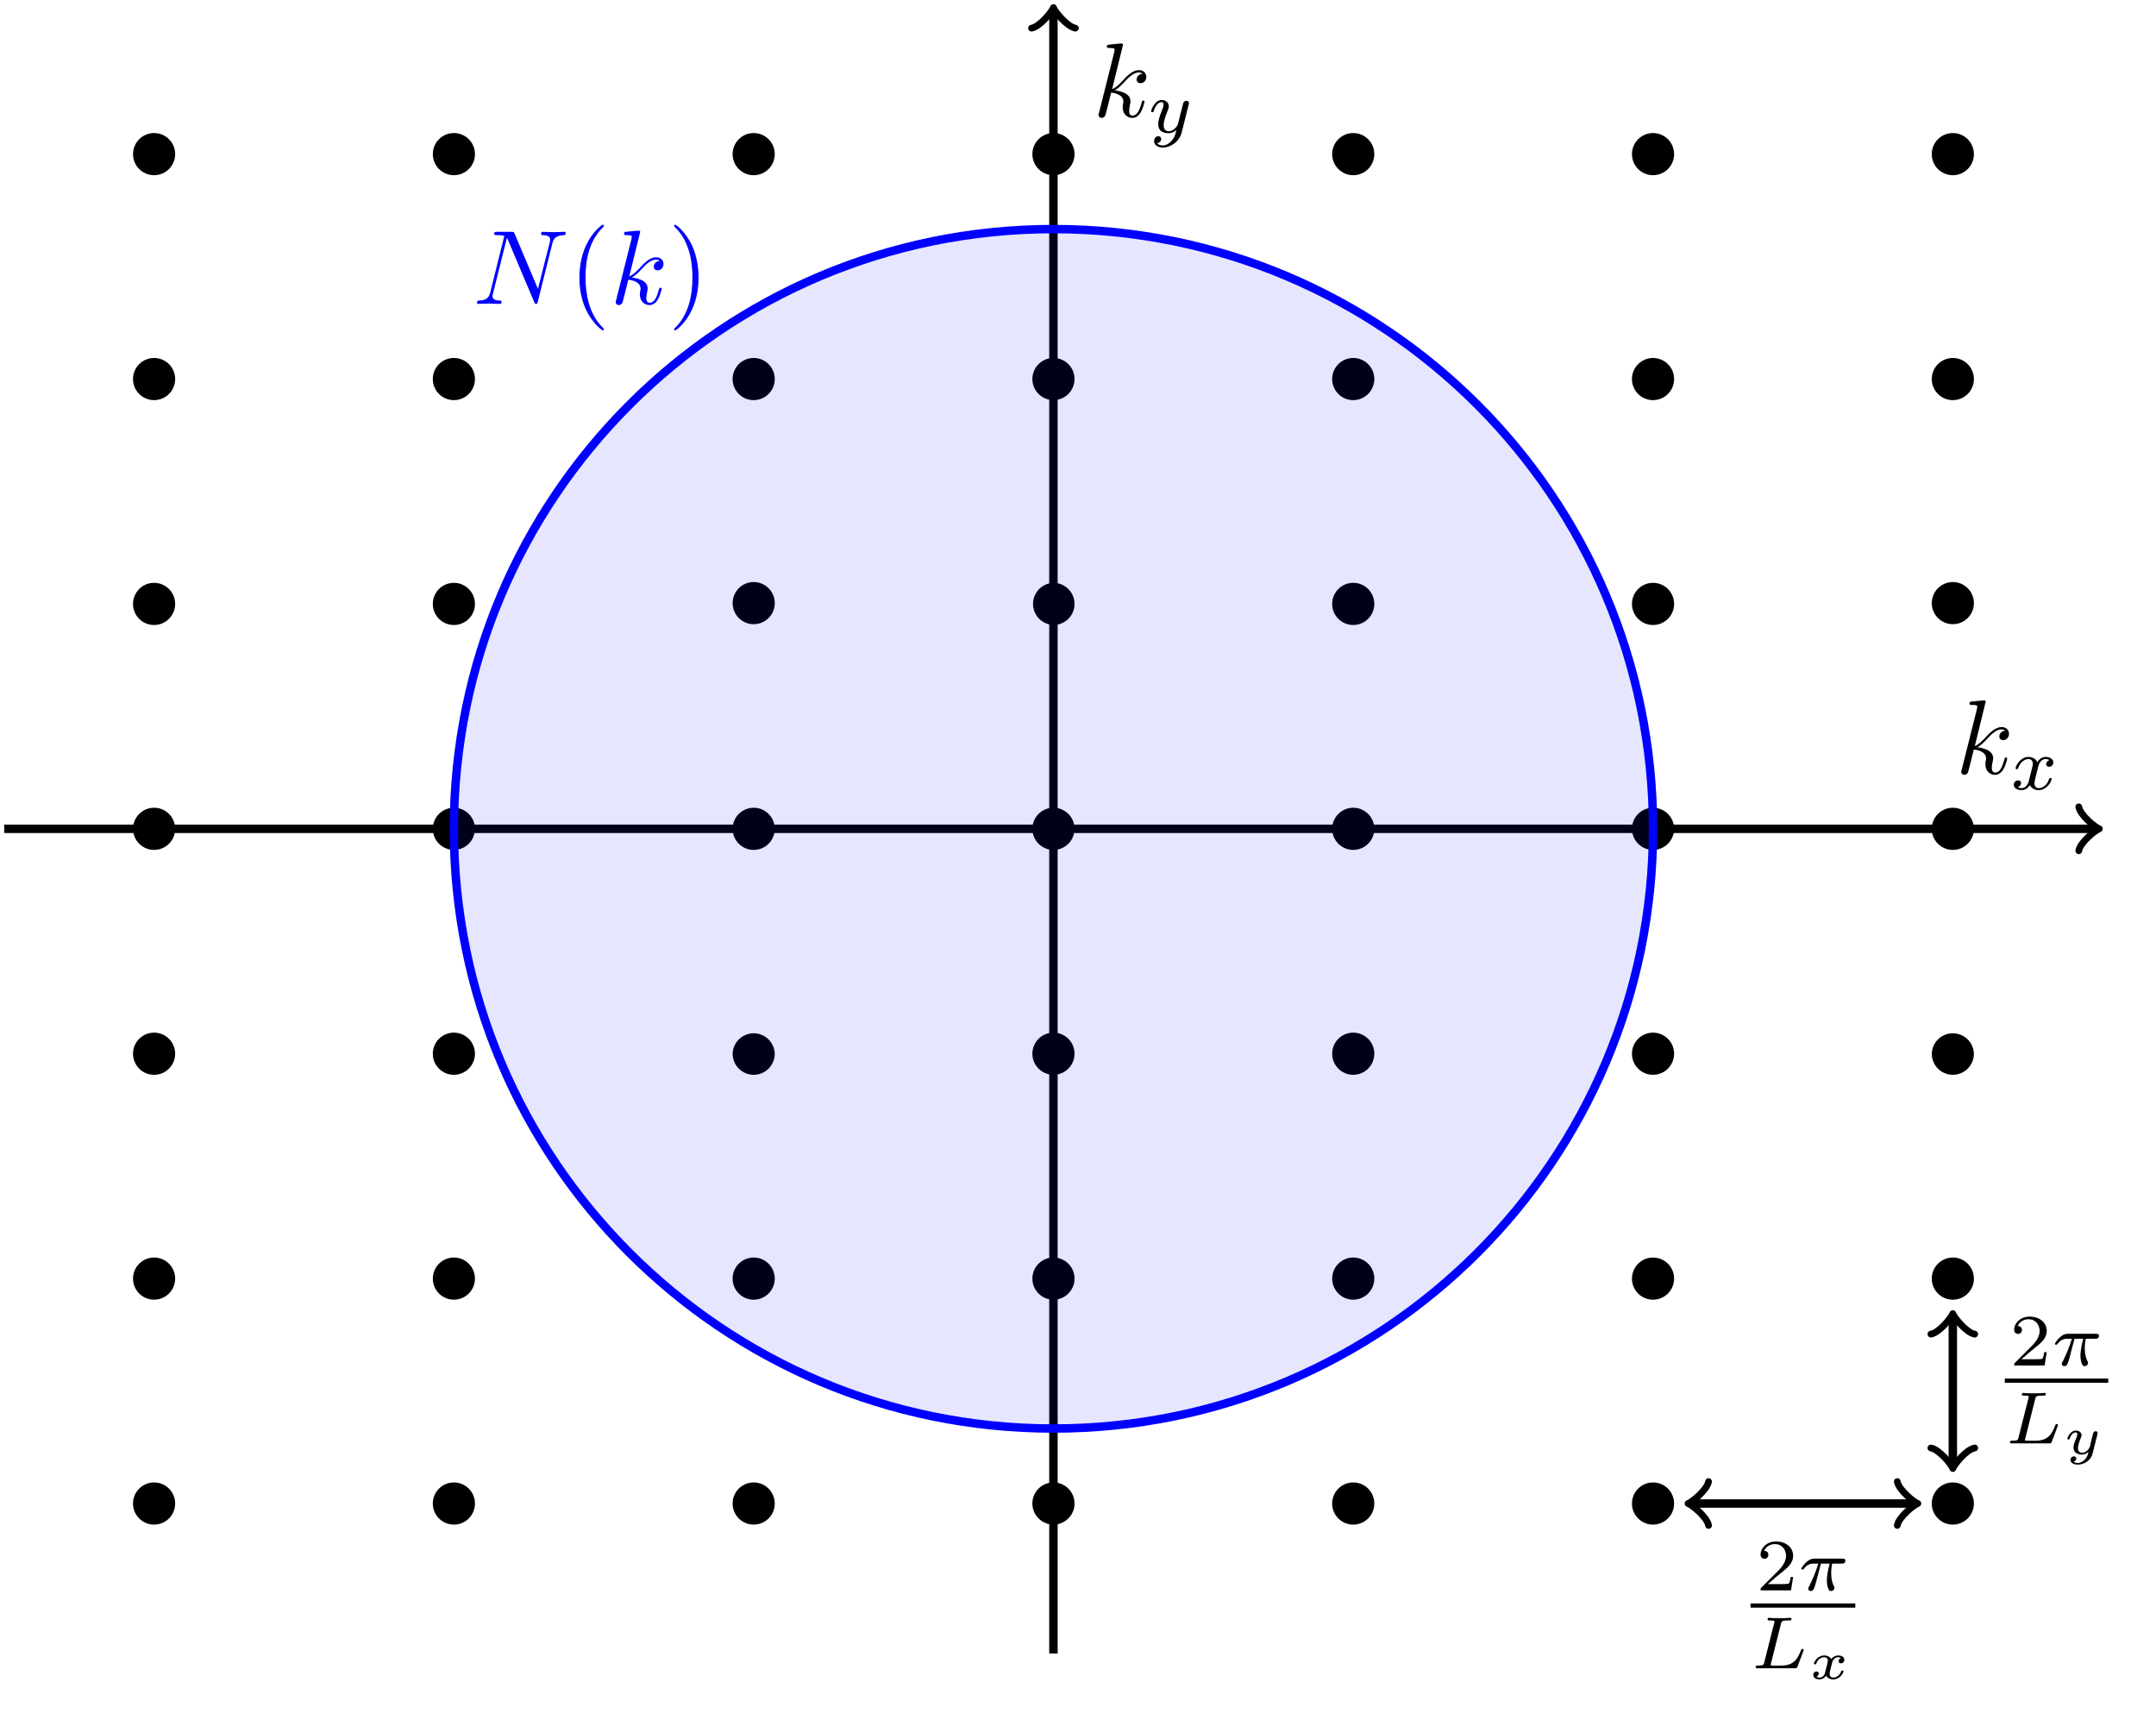
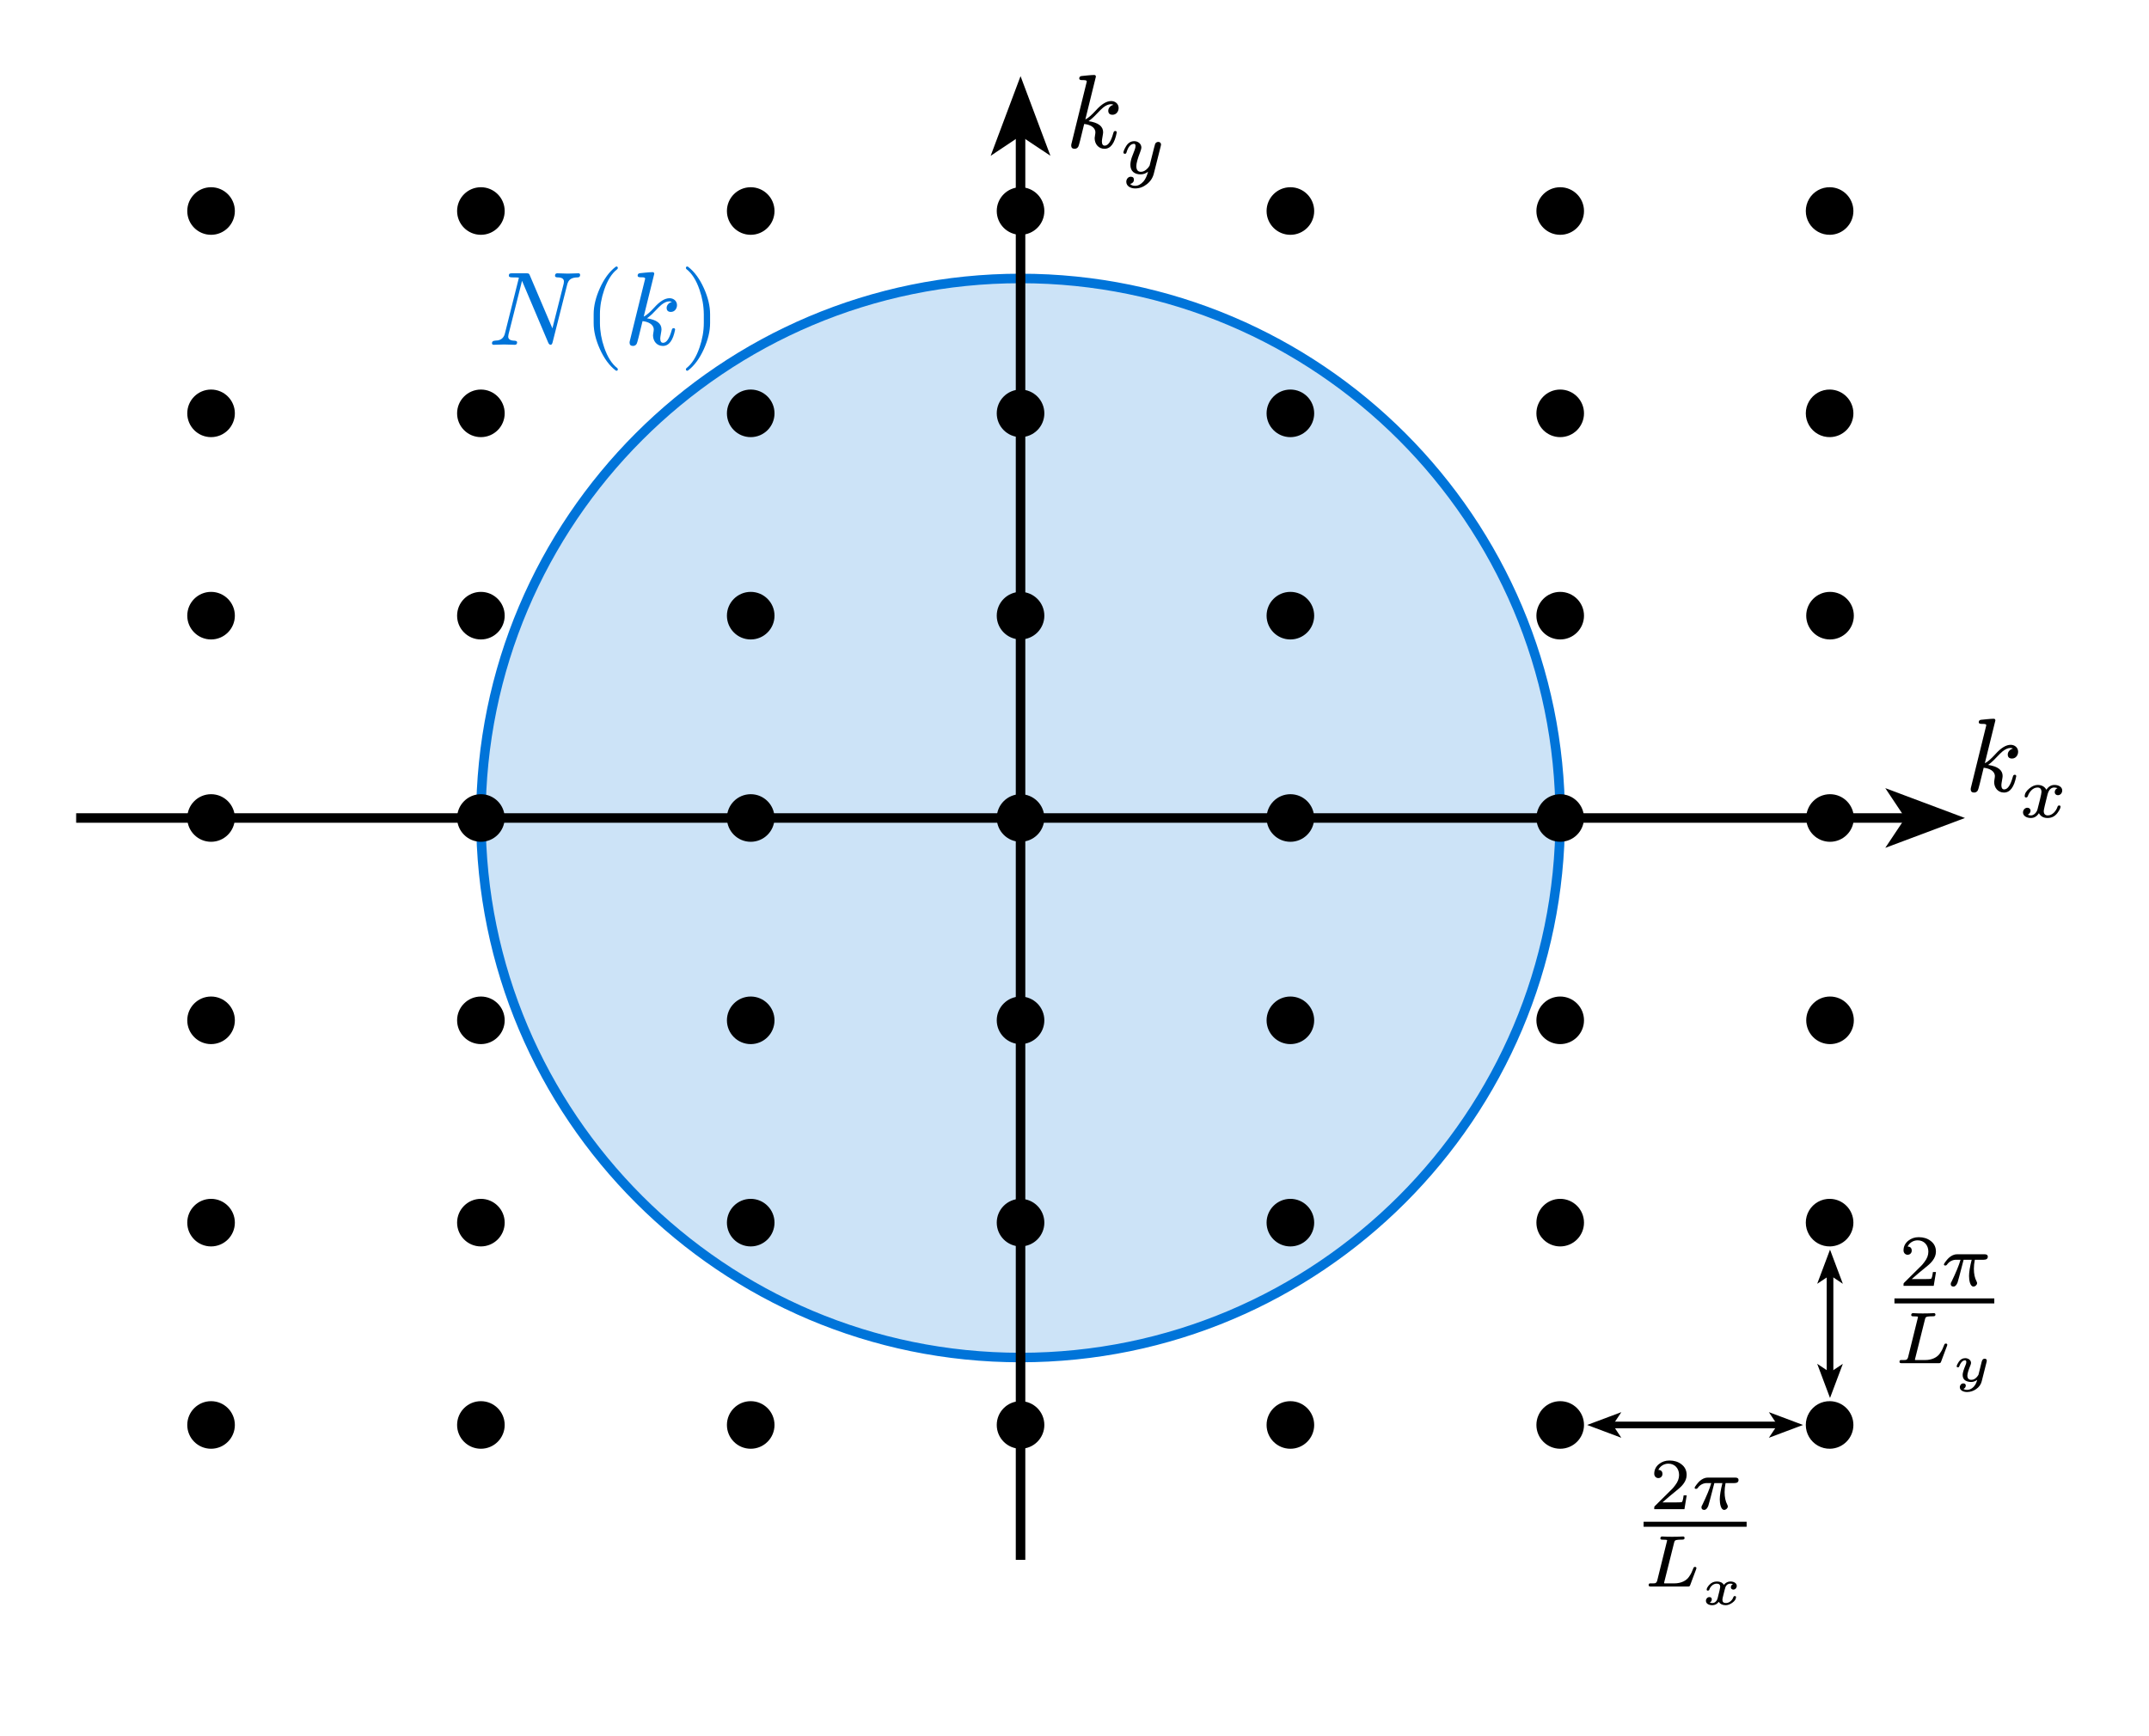
- <svg xmlns="http://www.w3.org/2000/svg" xmlns:xlink="http://www.w3.org/1999/xlink" height="216.025" viewBox="0 0 203.863 162.019" width="271.817">
-   <symbol id="a" overflow="visible">
-     <path d="m2.86-6.813s0-.109-.126-.109c-.234 0-.953.078-1.218.11-.079 0-.188.015-.188.187 0 .125.094.125.234.125.485 0 .5.063.5.172l-.03.203-1.439 5.734c-.046.141-.046.157-.046.221 0 .234.203.28.297.28a.418.418 0 0 0 .328-.203c.047-.093.5-1.937.562-2.187.344.031 1.157.187 1.157.844 0 .078 0 .109-.032.218-.015.11-.03.235-.03.344 0 .578.39.984.905.984.297 0 .579-.156.797-.53.25-.438.36-.985.36-1 0-.11-.094-.11-.125-.11-.094 0-.11.047-.141.187-.203.719-.422 1.235-.86 1.235-.203 0-.328-.11-.328-.47 0-.171.047-.405.079-.562.046-.171.046-.203.046-.312 0-.64-.624-.922-1.484-1.047.313-.172.64-.484.86-.734.484-.532.937-.954 1.421-.954.063 0 .079 0 .094.016.125.016.125.016.219.078.016 0 .016.016.031.032a.569.569 0 0 0 -.562.546c0 .157.109.344.375.344.265 0 .546-.219.546-.61 0-.296-.234-.624-.671-.624-.282 0-.735.078-1.454.875-.343.375-.734.781-1.109.922zm0 0" />
-   </symbol>
-   <symbol id="b" overflow="visible">
-     <path d="m7.531-5.766c.11-.39.282-.703 1.078-.734.047 0 .172-.016.172-.203 0 0 0-.11-.125-.11-.328 0-.687.032-1.015.032-.329 0-.688-.032-1.016-.032-.063 0-.172 0-.172.204 0 .109.094.109.172.109.578.016.688.219.688.438 0 .03-.032.187-.032.203l-1.125 4.437-2.203-5.203c-.078-.172-.078-.188-.312-.188h-1.344c-.188 0-.281 0-.281.204 0 .109.093.109.28.109.048 0 .673 0 .673.094l-1.329 5.343c-.11.407-.282.72-1.079.75-.062 0-.171.016-.171.204 0 .062.047.109.126.109.328 0 .671-.031 1-.031.343 0 .703.031 1.03.031.048 0 .173 0 .173-.203 0-.094-.094-.11-.203-.11-.579-.015-.657-.234-.657-.437 0-.063.016-.125.047-.234l1.313-5.25c.047.046.047.078.094.171l2.483 5.875c.062.172.094.188.187.188.11 0 .11-.031.157-.203zm0 0" />
-   </symbol>
-   <symbol id="c" overflow="visible">
-     <path d="m1.734-.734c-.062.234-.296.609-.656.609-.016 0-.234 0-.375-.094a.437.437 0 0 0 .313-.39c0-.157-.125-.25-.282-.25a.407.407 0 0 0 -.406.421c0 .344.39.5.734.5.329 0 .61-.187.782-.484.172.36.547.484.828.484.812 0 1.234-.859 1.234-1.062 0-.094-.094-.094-.11-.094-.108 0-.108.047-.14.125-.14.485-.562.844-.953.844-.281 0-.422-.188-.422-.453 0-.188.172-.813.36-1.594.14-.531.453-.703.687-.703.016 0 .219 0 .375.094a.431.431 0 0 0 -.312.39c0 .141.125.25.28.25a.403.403 0 0 0 .392-.421c0-.391-.454-.516-.72-.516-.359 0-.64.234-.78.5-.126-.281-.454-.5-.844-.5-.782 0-1.219.86-1.219 1.078 0 .078.094.078.11.078.093 0 .093-.016.14-.11.172-.546.61-.843.953-.843.234 0 .422.125.422.453 0 .14-.094.485-.156.735zm0 0" />
-   </symbol>
-   <symbol id="d" overflow="visible">
-     <path d="m3.875-2.625c.031-.094.031-.11.031-.156 0-.14-.11-.219-.234-.219a.33.33 0 0 0 -.281.156c-.032.047-.079.266-.11.406l-.156.579a19.65 19.65 0 0 1 -.281 1.125s-.314.609-.844.609c-.484 0-.484-.453-.484-.578 0-.375.156-.813.375-1.36.078-.218.109-.296.109-.421 0-.329-.281-.594-.656-.594-.704 0-1.016.953-1.016 1.078 0 .078.094.078.125.078.094 0 .094-.031.125-.11.172-.577.469-.843.75-.843.11 0 .172.078.172.234 0 .172-.063.313-.094.407-.343.859-.406 1.109-.406 1.421 0 .11 0 .438.266.672.218.172.515.203.703.203.281 0 .531-.093.75-.312-.078.39-.156.688-.453 1.031-.188.219-.47.438-.844.438-.047 0-.375 0-.516-.219.375-.047.375-.375.375-.39 0-.22-.203-.266-.265-.266-.172 0-.407.14-.407.469 0 .343.329.609.829.609.702 0 1.562-.547 1.78-1.422zm0 0" />
-   </symbol>
-   <symbol id="e" overflow="visible">
-     <path d="m2.172-2.531h.828c-.11.422-.266 1.047-.266 1.61 0 .28.047.468.079.609.109.359.203.374.312.374.172 0 .328-.14.328-.312 0-.047-.015-.078-.047-.14-.14-.266-.265-.657-.265-1.235 0-.125 0-.406.093-.906h.875c.125 0 .188 0 .266-.047a.31.31 0 0 0 .11-.219c-.001-.203-.174-.203-.299-.203h-2.623c-.28 0-.484.063-.796.36-.188.156-.454.53-.454.593 0 .078.094.078.126.078.078 0 .078-.015.124-.078.344-.484.782-.484.938-.484h.422c-.219.765-.594 1.594-.797 2.015-.047.079-.11.235-.14.25 0 .032-.016.063-.016.11 0 .11.078.218.25.218.265 0 .343-.312.515-.937zm0 0" />
-   </symbol>
-   <symbol id="f" overflow="visible">
-     <path d="m2.875-4.188c.063-.25.078-.328.719-.328.219 0 .281 0 .281-.14 0-.016 0-.11-.11-.11a6.07 6.07 0 0 0 -.515.032h-1.047c-.14 0-.312-.032-.453-.032-.031 0-.14 0-.14.157 0 .093.077.093.218.093.016 0 .14 0 .266.016.156.016.172.031.172.11 0 0 0 .046-.032.14l-.937 3.703c-.063.235-.078.297-.61.297-.109 0-.203 0-.203.14 0 .11.079.11.204.11h3.5c.187 0 .187 0 .25-.14.062-.188.593-1.532.593-1.594 0-.016-.015-.094-.125-.094-.078 0-.093.031-.14.14-.266.658-.579 1.438-1.844 1.438h-.797c-.203 0-.219-.016-.219-.078 0 0 0-.031.032-.14zm0 0" />
-   </symbol>
-   <symbol id="g" overflow="visible">
-     <path d="m3.516-1.266h-.236c-.015.157-.094.563-.187.625-.047.047-.578.047-.688.047h-1.28c.734-.64.984-.844 1.39-1.172.516-.406 1-.843 1-1.5 0-.843-.734-1.359-1.624-1.359-.86 0-1.454.61-1.454 1.25 0 .344.297.39.376.39a.365.365 0 0 0 .359-.374c0-.125-.047-.375-.406-.375.218-.485.687-.641 1.015-.641.703 0 1.063.547 1.063 1.11 0 .609-.438 1.078-.656 1.328l-1.672 1.671c-.079.063-.079.079-.079.266h2.876zm0 0" />
-   </symbol>
-   <symbol id="h" overflow="visible">
-     <path d="m3.094-1.953c-.235.062-.235.281-.235.297 0 .078.063.203.235.203.14 0 .312-.125.312-.344 0-.297-.328-.406-.594-.406a.78.78 0 0 0 -.64.344c-.156-.282-.485-.344-.656-.344-.625 0-.985.594-.985.765 0 .079.078.079.11.079.046 0 .078 0 .109-.063.14-.484.547-.61.734-.61.172 0 .36.063.36.329 0 .125-.094.469-.266 1.14-.062.282-.297.454-.516.454-.03 0-.171 0-.296-.079.218-.093.218-.28.218-.296 0-.141-.109-.204-.218-.204-.125 0-.297.094-.297.329 0 .312.328.421.594.421a.76.76 0 0 0 .609-.343.806.806 0 0 0 .672.344c.625 0 .984-.594.984-.782 0-.062-.078-.062-.11-.062-.077 0-.093.031-.109.062-.14.453-.515.61-.734.61-.156 0-.36-.063-.36-.344 0-.063 0-.094.032-.266.094-.344.219-.89.265-.984.063-.125.235-.328.485-.328.015 0 .187 0 .297.078zm0 0" />
-   </symbol>
-   <symbol id="i" overflow="visible">
-     <path d="m3.297-1.86c.015-.077.015-.109.015-.109 0-.11-.078-.172-.171-.172-.204 0-.25.172-.282.297l-.109.422-.14.625c-.032.063-.047.156-.063.188 0 .03-.266.5-.688.5-.234 0-.406-.11-.406-.438 0-.265.14-.64.281-1a.452.452 0 0 0 .063-.219c0-.25-.234-.437-.547-.437-.516 0-.797.64-.797.765 0 .079.078.079.11.079.078 0 .078-.032.109-.094.11-.344.344-.578.562-.578.094 0 .157.047.157.187 0 .094-.032.172-.063.266-.25.594-.297.766-.297.969 0 .546.469.671.797.671.281 0 .5-.14.625-.25-.078.282-.125.5-.36.735-.124.11-.359.312-.655.312-.094 0-.282-.015-.391-.125a.326.326 0 0 0 .25-.296c0-.141-.125-.204-.219-.204a.324.324 0 0 0 -.328.344c0 .25.266.438.688.438.562 0 1.233-.376 1.389-1.016zm0 0" />
-   </symbol>
-   <symbol id="j" overflow="visible">
-     <path d="m3.297 2.39c0-.03 0-.046-.172-.218-1.234-1.25-1.563-3.14-1.563-4.672 0-1.734.375-3.469 1.61-4.703.125-.125.125-.14.125-.172 0-.078-.031-.11-.094-.11-.11 0-1 .688-1.594 1.954-.499 1.093-.625 2.203-.625 3.031 0 .781.11 1.984.657 3.125.609 1.219 1.453 1.875 1.562 1.875.063 0 .094-.031.094-.11zm0 0" />
-   </symbol>
-   <symbol id="k" overflow="visible">
-     <path d="m2.875-2.5c0-.766-.11-1.969-.656-3.11-.594-1.217-1.453-1.873-1.547-1.873a.107.107 0 0 0 -.11.109c0 .031 0 .047.188.234.984.985 1.547 2.563 1.547 4.641 0 1.719-.36 3.469-1.594 4.719-.14.125-.14.14-.14.172 0 .062.046.109.109.109.094 0 1-.688 1.578-1.953.516-1.094.625-2.203.625-3.047zm0 0" />
-   </symbol>
-   <path d="m16.563 142.133a1.99 1.99 0 0 0 -1.993-1.992 1.993 1.993 0 1 0 1.992 1.992zm0-21.262a1.99 1.99 0 0 0 -1.993-1.992 1.99 1.99 0 0 0 -1.992 1.992 1.99 1.99 0 0 0 1.992 1.992 1.99 1.99 0 0 0 1.992-1.992zm0-21.261a1.993 1.993 0 1 0 -1.993 1.995 1.994 1.994 0 0 0 1.992-1.996zm0-21.258a1.99 1.99 0 0 0 -1.993-1.993 1.99 1.99 0 0 0 -1.992 1.993 1.99 1.99 0 0 0 1.992 1.992 1.99 1.99 0 0 0 1.992-1.992zm0-21.262a1.993 1.993 0 1 0 -3.987.001 1.993 1.993 0 0 0 3.986-.001zm0-21.258a1.99 1.99 0 0 0 -1.993-1.992 1.993 1.993 0 1 0 1.992 1.992zm0-21.262a1.99 1.99 0 0 0 -1.993-1.992 1.99 1.99 0 0 0 -1.992 1.992 1.99 1.99 0 0 0 1.992 1.992 1.99 1.99 0 0 0 1.992-1.992zm28.347 127.563a1.99 1.99 0 0 0 -1.992-1.992 1.993 1.993 0 1 0 1.992 1.992zm0-21.262a1.99 1.99 0 0 0 -1.992-1.992 1.99 1.99 0 0 0 -1.992 1.992 1.99 1.99 0 0 0 1.992 1.992 1.99 1.99 0 0 0 1.992-1.992zm0-21.261a1.993 1.993 0 1 0 -1.992 1.995 1.994 1.994 0 0 0 1.992-1.996zm0-21.258a1.99 1.99 0 0 0 -1.992-1.993 1.99 1.99 0 0 0 -1.992 1.993 1.99 1.99 0 0 0 1.992 1.992 1.99 1.99 0 0 0 1.992-1.992zm0-21.262a1.993 1.993 0 1 0 -3.986.001 1.993 1.993 0 0 0 3.986-.001zm0-21.258a1.99 1.99 0 0 0 -1.992-1.992 1.993 1.993 0 1 0 1.992 1.992zm0-21.262a1.99 1.99 0 0 0 -1.992-1.992 1.99 1.99 0 0 0 -1.992 1.992 1.99 1.99 0 0 0 1.992 1.992 1.99 1.99 0 0 0 1.992-1.992zm28.348 127.563a1.993 1.993 0 1 0 -3.986.001 1.993 1.993 0 0 0 3.986-.001zm0-21.262a1.993 1.993 0 1 0 -3.986.002 1.993 1.993 0 0 0 3.986-.002zm0-21.261a1.993 1.993 0 0 0 -3.984 0c0 1.1.89 1.995 1.992 1.995a1.996 1.996 0 0 0 1.992-1.996zm0-21.258a1.993 1.993 0 1 0 -3.986.001 1.993 1.993 0 0 0 3.986-.001zm0-21.262a1.993 1.993 0 1 0 -3.983.002 1.993 1.993 0 0 0 3.983-.002zm0-21.258a1.993 1.993 0 1 0 -3.986.002 1.993 1.993 0 0 0 3.986-.002zm0-21.262a1.993 1.993 0 1 0 -3.986.002 1.993 1.993 0 0 0 3.986-.002zm28.347 127.563a1.994 1.994 0 0 0 -3.988 0c0 1.097.895 1.992 1.992 1.992a1.996 1.996 0 0 0 1.996-1.992zm0-21.262a1.994 1.994 0 0 0 -3.988 0 1.994 1.994 0 0 0 3.988 0zm0-21.261a1.996 1.996 0 0 0 -1.996-1.993 1.996 1.996 0 0 0 -1.992 1.992c0 1.102.895 1.996 1.992 1.996a1.997 1.997 0 0 0 1.996-1.996zm0-21.258a1.994 1.994 0 0 0 -3.988 0 1.994 1.994 0 0 0 3.988 0zm0-21.262a1.996 1.996 0 0 0 -1.996-1.992 1.993 1.993 0 0 0 0 3.984c1.102 0 1.996-.89 1.996-1.992zm0-21.258a1.994 1.994 0 0 0 -3.988 0c0 1.098.895 1.992 1.992 1.992a1.996 1.996 0 0 0 1.996-1.992zm0-21.262a1.994 1.994 0 0 0 -3.988 0 1.994 1.994 0 0 0 3.988 0zm28.345 127.563a1.99 1.99 0 0 0 -1.993-1.992 1.993 1.993 0 1 0 1.992 1.992zm0-21.262a1.99 1.99 0 0 0 -1.993-1.992 1.99 1.99 0 0 0 -1.992 1.992 1.99 1.99 0 0 0 1.992 1.992 1.99 1.99 0 0 0 1.992-1.992zm0-21.261a1.993 1.993 0 1 0 -1.993 1.995 1.994 1.994 0 0 0 1.992-1.996zm0-21.258a1.99 1.99 0 0 0 -1.993-1.993 1.99 1.99 0 0 0 -1.992 1.993 1.99 1.99 0 0 0 1.992 1.992 1.99 1.99 0 0 0 1.992-1.992zm0-21.262a1.993 1.993 0 1 0 -3.987.001 1.993 1.993 0 0 0 3.986-.001zm0-21.258a1.99 1.99 0 0 0 -1.993-1.992 1.993 1.993 0 1 0 1.992 1.992zm0-21.262a1.99 1.99 0 0 0 -1.993-1.992 1.99 1.99 0 0 0 -1.992 1.992 1.99 1.99 0 0 0 1.992 1.992 1.99 1.99 0 0 0 1.992-1.992zm28.347 127.563a1.99 1.99 0 0 0 -1.992-1.992 1.993 1.993 0 1 0 1.992 1.992zm0-21.262a1.99 1.99 0 0 0 -1.992-1.992 1.99 1.99 0 0 0 -1.993 1.992 1.99 1.99 0 0 0 1.993 1.992 1.99 1.99 0 0 0 1.992-1.992zm0-21.261a1.993 1.993 0 1 0 -1.992 1.995 1.994 1.994 0 0 0 1.992-1.996zm0-21.258a1.99 1.99 0 0 0 -1.992-1.993 1.99 1.99 0 0 0 -1.993 1.993 1.99 1.99 0 0 0 1.993 1.992 1.99 1.99 0 0 0 1.992-1.992zm0-21.262a1.993 1.993 0 1 0 -3.986.001 1.993 1.993 0 0 0 3.986-.001zm0-21.258a1.99 1.99 0 0 0 -1.992-1.992 1.993 1.993 0 1 0 1.992 1.992zm0-21.262a1.99 1.99 0 0 0 -1.992-1.992 1.99 1.99 0 0 0 -1.993 1.992 1.99 1.99 0 0 0 1.993 1.992 1.99 1.99 0 0 0 1.992-1.992zm28.348 127.563a1.993 1.993 0 1 0 -3.986.001 1.993 1.993 0 0 0 3.986-.001zm0-21.262a1.993 1.993 0 1 0 -3.986.002 1.993 1.993 0 0 0 3.986-.002zm0-21.261a1.993 1.993 0 0 0 -3.984 0c0 1.1.89 1.995 1.991 1.995a1.996 1.996 0 0 0 1.993-1.996zm0-21.258a1.993 1.993 0 1 0 -3.986.001 1.993 1.993 0 0 0 3.986-.001zm0-21.262a1.993 1.993 0 1 0 -3.983.002 1.993 1.993 0 0 0 3.983-.002zm0-21.258a1.993 1.993 0 1 0 -3.986.002 1.993 1.993 0 0 0 3.986-.002zm0-21.262a1.993 1.993 0 1 0 -3.986.002 1.993 1.993 0 0 0 3.986-.002zm0 0" />
-   <path d="m-99.213 0h197.72" fill="none" stroke="#000" stroke-miterlimit="10" stroke-width=".797" transform="matrix(1 0 0 -1 99.611 78.351)" />
-   <path d="m-1.555 2.074c.129-.778 1.555-1.946 1.945-2.075-.39-.128-1.816-1.293-1.945-2.069" style="fill:none;stroke-width:.638;stroke-linecap:round;stroke-linejoin:round;stroke:#000;stroke-miterlimit:10" transform="matrix(1 0 0 -1 198.117 78.351)" />
-   <use x="184.902" xlink:href="#a" y="73.138" />
-   <use x="190.089" xlink:href="#c" y="74.632" />
-   <path d="m-.002-77.954v155.2" fill="none" stroke="#000" stroke-miterlimit="10" stroke-width=".797" transform="matrix(1 0 0 -1 99.611 78.351)" />
-   <path d="m-1.556 2.072c.133-.777 1.556-1.942 1.946-2.07-.39-.133-1.813-1.297-1.946-2.075" style="fill:none;stroke-width:.638;stroke-linecap:round;stroke-linejoin:round;stroke:#000;stroke-miterlimit:10" transform="matrix(0 -1 -1 0 99.611 1.105)" />
-   <use x="103.33" xlink:href="#a" y="11.036" />
-   <use x="108.517" xlink:href="#d" y="12.53" />
-   <path d="m60.389-63.782h20.957" fill="none" stroke="#000" stroke-miterlimit="10" stroke-width=".797" transform="matrix(1 0 0 -1 99.611 78.351)" />
-   <path d="m-1.554 2.072c.129-.778 1.555-1.942 1.942-2.07-.388-.133-1.813-1.297-1.942-2.075" style="fill:none;stroke-width:.638;stroke-linecap:round;stroke-linejoin:round;stroke:#000;stroke-miterlimit:10" transform="matrix(-1 0 0 1 160 142.131)" />
-   <path d="m-1.553 2.073c.129-.778 1.555-1.943 1.943-2.075-.388-.128-1.814-1.292-1.943-2.07" style="fill:none;stroke-width:.638;stroke-linecap:round;stroke-linejoin:round;stroke:#000;stroke-miterlimit:10" transform="matrix(1 0 0 -1 180.955 142.131)" />
-   <use x="166.037" xlink:href="#g" y="150.344" />
-   <use x="170.008" xlink:href="#e" y="150.344" />
-   <path d="m0-.001h9.907" fill="none" stroke="#000" stroke-miterlimit="10" stroke-width=".398" transform="matrix(1 0 0 -1 165.523 151.776)" />
-   <use x="165.523" xlink:href="#f" y="157.702" />
-   <use x="170.989" xlink:href="#h" y="158.698" />
-   <path d="m85.041-60.083v13.868" fill="none" stroke="#000" stroke-miterlimit="10" stroke-width=".797" transform="matrix(1 0 0 -1 99.611 78.351)" />
-   <path d="m-1.552 2.071c.129-.777 1.55-1.941 1.941-2.07-.389-.129-1.812-1.297-1.941-2.074" style="fill:none;stroke-width:.638;stroke-linecap:round;stroke-linejoin:round;stroke:#000;stroke-miterlimit:10" transform="matrix(0 1 1 0 184.651 138.435)" />
-   <path d="m-1.554 2.073c.13-.777 1.555-1.945 1.942-2.073-.388-.13-1.813-1.294-1.942-2.07" style="fill:none;stroke-width:.638;stroke-linecap:round;stroke-linejoin:round;stroke:#000;stroke-miterlimit:10" transform="matrix(0 -1 -1 0 184.651 124.567)" />
-   <use x="190.016" xlink:href="#g" y="129.087" />
-   <use x="193.987" xlink:href="#e" y="129.087" />
-   <path d="m.001-.002h9.782" fill="none" stroke="#000" stroke-miterlimit="10" stroke-width=".398" transform="matrix(1 0 0 -1 189.565 130.518)" />
-   <use x="189.565" xlink:href="#f" y="136.445" />
-   <use x="195.031" xlink:href="#i" y="137.441" />
-   <g fill="#00f">
-     <path d="m56.694 0c0 31.312-25.383 56.695-56.696 56.695-31.308 0-56.691-25.383-56.691-56.696 0-31.308 25.383-56.691 56.691-56.691 31.313 0 56.696 25.383 56.696 56.691zm0 0" fill-opacity=".1" stroke="#00f" stroke-miterlimit="10" stroke-width=".797" transform="matrix(1 0 0 -1 99.611 78.351)" />
-     <use x="44.711" xlink:href="#b" y="28.728" />
-     <use x="53.802" xlink:href="#j" y="28.728" />
-     <use x="57.676" xlink:href="#a" y="28.728" />
-     <use x="63.177" xlink:href="#k" y="28.728" />
-   </g>
+ <svg xmlns="http://www.w3.org/2000/svg" xmlns:xlink="http://www.w3.org/1999/xlink" width="301.016" height="243.122" viewBox="0 0 225.762 182.341">
+   <path fill="#cce3f7" stroke="#0074d9" d="M107.213 29.26c-31.283 0-56.693 25.41-56.693 56.693s25.41 56.693 56.693 56.693 56.693-25.411 56.693-56.693-25.411-56.693-56.693-56.693Z" />
+   <path stroke="#000" d="M22.173 147.732c-1.103 0-2 .897-2 2a2 2 0 1 0 2-2Zm0-21.26c-1.103 0-2 .897-2 2a2 2 0 1 0 2-2Zm0-21.259c-1.103 0-2 .896-2 2 0 1.103.897 2 2 2a2 2 0 0 0 0-4Zm0-21.26c-1.103 0-2 .896-2 2 0 1.103.897 2 2 2a2 2 0 0 0 0-4Zm0-21.26c-1.103 0-2 .896-2 2 0 1.103.897 2 2 2a2 2 0 0 0 0-4Zm0-21.26c-1.103 0-2 .897-2 2a2 2 0 1 0 2-2Zm0-21.26c-1.103 0-2 .897-2 2a2 2 0 1 0 2-2ZM50.52 147.732a2 2 0 1 0 2 2c0-1.103-.897-2-2-2Zm0-21.26a2 2 0 1 0 2 2c0-1.103-.897-2-2-2Zm0-21.259a2 2 0 0 0 0 4c1.103 0 2-.897 2-2 0-1.104-.897-2-2-2Zm0-21.26a2 2 0 0 0 0 4c1.103 0 2-.897 2-2 0-1.104-.897-2-2-2Zm0-21.26a2 2 0 0 0 0 4c1.103 0 2-.897 2-2 0-1.104-.897-2-2-2Zm0-21.26a2 2 0 1 0 2 2c0-1.103-.897-2-2-2Zm0-21.26a2 2 0 1 0 2 2c0-1.103-.897-2-2-2Zm28.346 127.559c-1.103 0-2 .897-2 2a2 2 0 1 0 2-2Zm0-21.26c-1.103 0-2 .897-2 2a2 2 0 1 0 2-2Zm0-21.259c-1.103 0-2 .896-2 2 0 1.103.897 2 2 2a2 2 0 0 0 0-4Zm0-21.26c-1.103 0-2 .896-2 2 0 1.103.897 2 2 2a2 2 0 0 0 0-4Zm0-21.26c-1.103 0-2 .896-2 2 0 1.103.897 2 2 2a2 2 0 0 0 0-4Zm0-21.26c-1.103 0-2 .897-2 2a2 2 0 1 0 2-2Zm0-21.26c-1.103 0-2 .897-2 2a2 2 0 1 0 2-2Zm28.347 127.559a2 2 0 1 0 2 2c0-1.103-.897-2-2-2Zm0-21.26a2 2 0 1 0 2 2c0-1.103-.897-2-2-2Zm0-21.259a2 2 0 0 0 0 4c1.103 0 2-.897 2-2 0-1.104-.897-2-2-2Zm0-21.26a2 2 0 0 0 0 4c1.103 0 2-.897 2-2 0-1.104-.897-2-2-2Zm0-21.26a2 2 0 0 0 0 4c1.103 0 2-.897 2-2 0-1.104-.897-2-2-2Zm0-21.26a2 2 0 1 0 2 2c0-1.103-.897-2-2-2Zm0-21.26a2 2 0 1 0 2 2c0-1.103-.897-2-2-2Zm28.347 127.559a2 2 0 1 0 .001 4.001 2 2 0 0 0-.001-4.001Zm0-21.26a2 2 0 1 0 .001 4.001 2 2 0 0 0-.001-4.001Zm0-21.259a2 2 0 1 0 0 4 2 2 0 0 0 0-4Zm0-21.26a2 2 0 1 0 0 4 2 2 0 0 0 0-4Zm0-21.26a2 2 0 1 0 0 4 2 2 0 0 0 0-4Zm0-21.26a2 2 0 1 0 .001 4.001 2 2 0 0 0-.001-4.001Zm0-21.26a2 2 0 1 0 .001 4.001 2 2 0 0 0-.001-4.001Zm28.346 127.559a2 2 0 1 0 2 2c0-1.103-.897-2-2-2Zm0-21.26a2 2 0 1 0 2 2c0-1.103-.897-2-2-2Zm0-21.259a2 2 0 0 0 0 4c1.103 0 2-.897 2-2 0-1.104-.897-2-2-2Zm0-21.26a2 2 0 0 0 0 4c1.103 0 2-.897 2-2 0-1.104-.897-2-2-2Zm0-21.26a2 2 0 0 0 0 4c1.103 0 2-.897 2-2 0-1.104-.897-2-2-2Zm0-21.26a2 2 0 1 0 2 2c0-1.103-.897-2-2-2Zm0-21.26a2 2 0 1 0 2 2c0-1.103-.897-2-2-2Zm28.346 127.559a2 2 0 1 0 .001 3.999 2 2 0 0 0-.001-3.999Zm0-21.26a2 2 0 1 0 .001 3.999 2 2 0 0 0-.001-3.999Zm0-21.259a2 2 0 1 0 .001 4.001 2 2 0 0 0-.001-4.001Zm0-21.26a2 2 0 1 0 .001 4.001 2 2 0 0 0-.001-4.001Zm0-21.26a2 2 0 1 0 .001 4.001 2 2 0 0 0-.001-4.001Zm0-21.26a2 2 0 1 0 .001 3.999 2 2 0 0 0-.001-3.999Zm0-21.26a2 2 0 1 0 .001 3.999 2 2 0 0 0-.001-3.999Z" />
+   <path fill="none" stroke="#000" d="M8 85.953h192.75" />
+   <path stroke="#000" d="m205.002 85.953-5.67-2.126 1.417 2.126-1.417 2.126z" />
+   <path fill="none" stroke="#000" d="M107.213 163.906V13.676" />
+   <path stroke="#000" d="m107.213 9.424-2.126 5.67 2.126-1.418 2.126 1.417z" />
+   <path fill="none" d="M206.425 75.646h11.337v10.307h-11.337z" />
+   <use xlink:href="#a" transform="matrix(1 0 0 -1 206.425 83.159)" />
+   <use xlink:href="#b" transform="matrix(1 0 0 -1 212.156 85.876)" />
+   <path fill="none" d="M111.929 8h10.874v11.8H111.93z" />
+   <use xlink:href="#a" transform="matrix(1 0 0 -1 111.929 15.513)" />
+   <use xlink:href="#c" transform="matrix(1 0 0 -1 117.66 18.23)" />
+   <path fill="none" stroke="#000" stroke-width=".7" d="M169.013 149.732h18.132" />
+   <path stroke="#000" stroke-width=".7" d="m167.737 149.732 1.7.638-.424-.638.425-.638zm20.683 0-1.7-.638.425.638-.425.638z" />
+   <path fill="none" d="M165.897 149.732h24.363v24.61h-24.363z" />
+   <use xlink:href="#d" transform="matrix(1 0 0 -1 173.3 158.58)" />
+   <use xlink:href="#e" transform="matrix(1 0 0 -1 177.682 158.58)" />
+   <use xlink:href="#f" transform="matrix(1 0 0 -1 172.667 166.71)" />
+   <use xlink:href="#g" transform="matrix(1 0 0 -1 178.704 168.611)" />
+   <path fill="none" stroke="#000" stroke-width=".528" d="M172.667 160.165h10.824" />
+   <path fill="none" stroke="#000" stroke-width=".7" d="M192.252 144.625V133.58" />
+   <path stroke="#000" stroke-width=".7" d="m192.252 145.9.638-1.7-.638.425-.638-.425zm0-13.596-.638 1.7.638-.425.638.426z" />
+   <path fill="none" d="M192.252 126.264h24.027v25.676h-24.027z" />
+   <use xlink:href="#d" transform="matrix(1 0 0 -1 199.488 135.113)" />
+   <use xlink:href="#e" transform="matrix(1 0 0 -1 203.869 135.113)" />
+   <use xlink:href="#f" transform="matrix(1 0 0 -1 199.021 143.242)" />
+   <use xlink:href="#h" transform="matrix(1 0 0 -1 205.058 145.144)" />
+   <path fill="none" stroke="#000" stroke-width=".528" d="M199.021 136.697h10.489" />
+   <path fill="none" d="M51.256 28.717H75.71v10.241H51.256z" />
+   <use xlink:href="#i" fill="#0074d9" transform="matrix(1 0 0 -1 51.256 36.23)" />
+   <use xlink:href="#j" fill="#0074d9" transform="matrix(1 0 0 -1 61.255 36.23)" />
+   <use xlink:href="#a" fill="#0074d9" transform="matrix(1 0 0 -1 65.534 36.23)" />
+   <use xlink:href="#k" fill="#0074d9" transform="matrix(1 0 0 -1 71.43 36.23)" />
+   <defs>
+     <symbol id="a" overflow="visible">
+       <path d="M4.499 3.883c0-.286.154-.429.451-.429.385 0 .638.341.638.715 0 .429-.352.726-.781.726-.495 0-1.023-.33-1.606-.979-.451-.495-.814-.814-1.111-.957l1.111 4.51c-.022.099-.044.165-.187.165-.352 0-1.188-.099-1.32-.11-.165-.022-.242-.099-.242-.264q0-.165.297-.165c.209 0 .495.011.495-.143L.649.473A1 1 0 0 1 .605.231c0-.231.121-.352.352-.352.187 0 .33.088.407.253.055.099.253.88.605 2.354.572-.055 1.177-.33 1.177-.88 0-.165-.077-.495-.077-.605 0-.627.407-1.122 1.034-1.122q.957 0 1.287 1.716c0 .099-.055.154-.165.154q-.149 0-.198-.231C4.785.649 4.488.209 4.125.209q-.297 0-.297.462c0 .176.132.77.132.946 0 .627-.506 1.012-1.529 1.166.253.176.539.429.847.759s.528.539.671.66c.297.242.583.363.836.363a.47.47 0 0 0 .264-.066c-.297-.055-.55-.33-.55-.616" />
+     </symbol>
+     <symbol id="b" overflow="visible">
+       <path d="M4.49 2.81c0 .393-.401.586-.817.586-.347 0-.632-.17-.847-.508q-.28.508-.916.508c-.285 0-.586-.123-.886-.378Q.548 2.627.547 2.21c0-.085.054-.131.154-.131.084 0 .138.046.177.146.138.416.516.901 1.008.901.285 0 .424-.154.424-.47q-.002-.15-.154-.785L1.894.84C1.824.547 1.54.193 1.21.193A.67.67 0 0 0 .87.27c.154.069.293.238.293.415 0 .185-.147.316-.331.316C.57 1.001.37.77.37.508c0-.385.408-.585.823-.585.355 0 .64.17.847.508q.276-.508.91-.508c.423 0 .761.17 1.023.508.223.3.339.532.339.678q.002.129-.146.13c-.085 0-.147-.053-.177-.153-.131-.408-.524-.893-1.01-.893-.284 0-.43.154-.43.462 0 .115.13.693.392 1.717.131.5.362.754.709.754l.07-.008a.7.7 0 0 0 .269-.061c-.193-.085-.285-.223-.285-.424 0-.184.146-.315.33-.315.263 0 .455.23.455.492" />
+     </symbol>
+     <symbol id="c" overflow="visible">
+       <path d="M4.035 3.319a.36.36 0 0 1-.339-.2c-.015-.024-.054-.17-.123-.447L3.11.824C3.057.739 3.01.662 2.957.6Q2.585.175 2.202.177q-.485 0-.485.6c0 .286.131.778.4 1.464.085.23.131.392.131.477 0 .4-.346.678-.747.678q-.555 0-.877-.555c-.177-.3-.262-.516-.262-.639q0-.129.162-.13c.084 0 .138.045.161.146.177.6.447.9.793.9q.152 0 .154-.23c0-.116-.03-.255-.1-.432-.161-.408-.254-.662-.292-.762-.1-.3-.147-.57-.147-.793 0-.655.424-.993 1.078-.993a1.2 1.2 0 0 1 .778.284q-.171-.657-.47-1.016c-.277-.316-.57-.47-.885-.47q-.36-.002-.524.193c.216.054.393.2.393.446 0 .208-.108.316-.331.316-.277 0-.47-.254-.47-.531 0-.454.447-.7.932-.7.454 0 .862.153 1.24.453.377.3.616.678.723 1.117l.724 2.872a.7.7 0 0 1 .031.177.27.27 0 0 1-.277.27" />
+     </symbol>
+     <symbol id="d" overflow="visible">
+       <path d="M.916 3.265c.247 0 .432.185.432.431 0 .277-.147.424-.432.431.17.362.555.655 1.055.655.678 0 1.124-.509 1.124-1.186 0-.37-.13-.724-.4-1.07q-.196-.265-.3-.37L.57.346C.47.254.485.231.485 0h3.173l.238 1.448h-.323C3.519 1.039 3.457.8 3.388.747 3.35.724 3.111.708 2.657.708h-1.31c.516.455.994.863 1.448 1.225.347.27.593.508.747.716q.347.45.347.947.002.716-.563 1.132-.497.383-1.24.385c-.423 0-.785-.123-1.1-.37-.331-.27-.5-.608-.5-1.024 0-.262.192-.454.43-.454" />
+     </symbol>
+     <symbol id="e" overflow="visible">
+       <path d="M3.45-.077c.192 0 .385.177.385.37q-.002.057-.062.184-.277.52-.277 1.317c0 .285.03.6.1.947h.924q.44-.002.439.331c0 .162-.116.247-.354.247H1.74q-.464 0-.893-.393c-.1-.1-.208-.223-.323-.377q-.175-.233-.177-.293c0-.085.053-.123.161-.123q.093 0 .162.092a1.16 1.16 0 0 0 1 .516h.424C1.933 2.164 1.61 1.394 1.14.416a.3.3 0 0 0-.054-.093 1 1 0 0 1-.023-.13q.002-.268.292-.27c.17 0 .308.139.424.416.023.07.084.277.177.631l.462 1.771h.847q-.277-1.096-.277-1.71c0-.453.115-1.108.462-1.108" />
+     </symbol>
+     <symbol id="f" overflow="visible">
+       <path d="m2.148.377 1.055 4.22c.023.1.054.17.077.208.062.085.293.123.686.123.215 0 .338 0 .338.2-.023.077-.038.131-.161.131l-.562-.023-.609-.008-.523.008c-.093 0-.4.023-.493.023-.131 0-.193-.07-.193-.2 0-.085.054-.123.154-.131l.408-.015c.093-.008.147-.008.147-.077L1.432.63c-.038-.154-.115-.246-.23-.284A3 3 0 0 0 .792.33h-.13Q.532.32.53.146C.53.016.63 0 .792 0h3.82c.215 0 .223.015.292.17.015.038.077.2.185.5l.315.84q.149.38.147.415 0 .139-.162.139c-.07 0-.115-.031-.139-.085-.2-.477-.208-.554-.47-.94C4.505.617 3.943.332 3.227.332h-.862c-.139 0-.216-.015-.216.046" />
+     </symbol>
+     <symbol id="g" overflow="visible">
+       <path d="M3.751 1.964c0 .313-.33.467-.665.467q-.406.002-.688-.352-.223.354-.726.352c-.325 0-.589-.115-.803-.352q-.28-.306-.28-.506 0-.099.131-.099c.072 0 .121.028.138.083.104.324.396.649.792.649q.363-.002.363-.341 0-.141-.28-1.221c-.061-.237-.27-.479-.545-.479a.6.6 0 0 0-.275.06q.214.098.214.32Q1.126.792.87.792C.666.792.512.611.512.407c0-.319.319-.467.665-.467q.42-.002.677.352.245-.354.731-.352c.226 0 .462.088.699.258.258.182.39.385.39.6q0 .099-.132.099-.108 0-.143-.1C3.295.485 2.992.166 2.607.166q-.363.002-.363.341.002.108.044.28.24.99.28 1.073.167.347.507.347.166-.001.275-.061-.125-.048-.165-.137a.4.4 0 0 1-.055-.187c0-.149.12-.242.264-.242.203 0 .357.181.357.385" />
+     </symbol>
+     <symbol id="h" overflow="visible">
+       <path d="M1.397 2.431Q.983 2.43.726 2.057q-.223-.331-.225-.49-.002-.099.137-.099c.071 0 .115.044.143.127.082.259.302.61.594.61q.14.002.138-.187a.8.8 0 0 0-.066-.274q-.321-.77-.32-1.067 0-.437.314-.611a1.2 1.2 0 0 1 .577-.137c.226 0 .435.077.639.225a2 2 0 0 0-.177-.467c-.165-.292-.484-.589-.896-.589q-.241-.001-.374.105a.38.38 0 0 1 .247.335q0 .241-.264.242C.984-.22.83-.412.83-.621c0-.341.38-.506.754-.506.346 0 .671.104.962.308q.461.32.583.814l.512 2.035a.5.5 0 0 1 .022.132q.001.207-.22.209c-.215 0-.28-.176-.325-.352L2.838.886q-.04-.15-.055-.215a1.2 1.2 0 0 0-.132-.187q-.274-.33-.605-.33-.422 0-.424.446c0 .192.105.555.32 1.078q.065.163.065.253c0 .302-.291.5-.61.5" />
+     </symbol>
+     <symbol id="i" overflow="visible">
+       <path d="M9.504 7.513c-.209 0-.891-.033-1.1-.033s-.902.033-1.111.033c-.165 0-.242-.088-.242-.264 0-.099.077-.154.242-.165q.693 0 .693-.429c0-.066-.011-.143-.022-.22L6.776 1.727 4.411 7.282c-.088.209-.11.231-.385.231H2.563c-.264 0-.363-.022-.363-.264 0-.11.121-.165.352-.165.462 0 .693-.011.704-.044L1.793 1.21C1.694.781 1.441.539 1.045.462.759.429.429.473.429.165.429.055.495 0 .616 0c.198 0 .88.033 1.089.033S2.618 0 2.827 0c.165 0 .242.088.242.264q0 .148-.264.165c-.451.011-.671.154-.671.429 0 .055.011.132.033.242l1.419 5.621 2.75-6.49C6.402.077 6.49 0 6.589 0s.165.088.209.264l1.529 6.05c.143.561.451.759 1.133.77.154.011.231.099.231.275-.033.099-.044.154-.187.154" />
+     </symbol>
+     <symbol id="j" overflow="visible">
+       <path d="M3.498-2.728c.099 0 .154.055.154.154 0 .033-.022.077-.055.121-.572.44-1.034 1.166-1.375 2.167a8 8 0 0 0-.451 2.574v.924c0 .847.154 1.705.451 2.574.341 1.001.803 1.727 1.375 2.167a.18.18 0 0 1 .055.121c0 .099-.055.154-.154.154a.2.2 0 0 1-.077-.033c-.66-.506-1.21-1.254-1.661-2.255-.429-.957-.649-1.859-.649-2.728v-.924c0-.869.22-1.771.649-2.728.451-1.001 1.001-1.749 1.661-2.255a.2.2 0 0 1 .077-.033" />
+     </symbol>
+     <symbol id="k" overflow="visible">
+       <path d="M.858-2.695c.66.506 1.21 1.254 1.661 2.255.429.957.649 1.859.649 2.728v.924c0 .869-.22 1.771-.649 2.728C2.068 6.941 1.518 7.689.858 8.195a.2.2 0 0 1-.077.033c-.099 0-.154-.055-.154-.154 0-.044.022-.088.055-.121.572-.44 1.034-1.166 1.375-2.167a8 8 0 0 0 .451-2.574v-.924c0-.847-.154-1.705-.451-2.574-.341-1.001-.803-1.727-1.375-2.167-.033-.044-.055-.088-.055-.121 0-.099.055-.154.154-.154.011 0 .044.011.077.033" />
+     </symbol>
+   </defs>
</svg>
